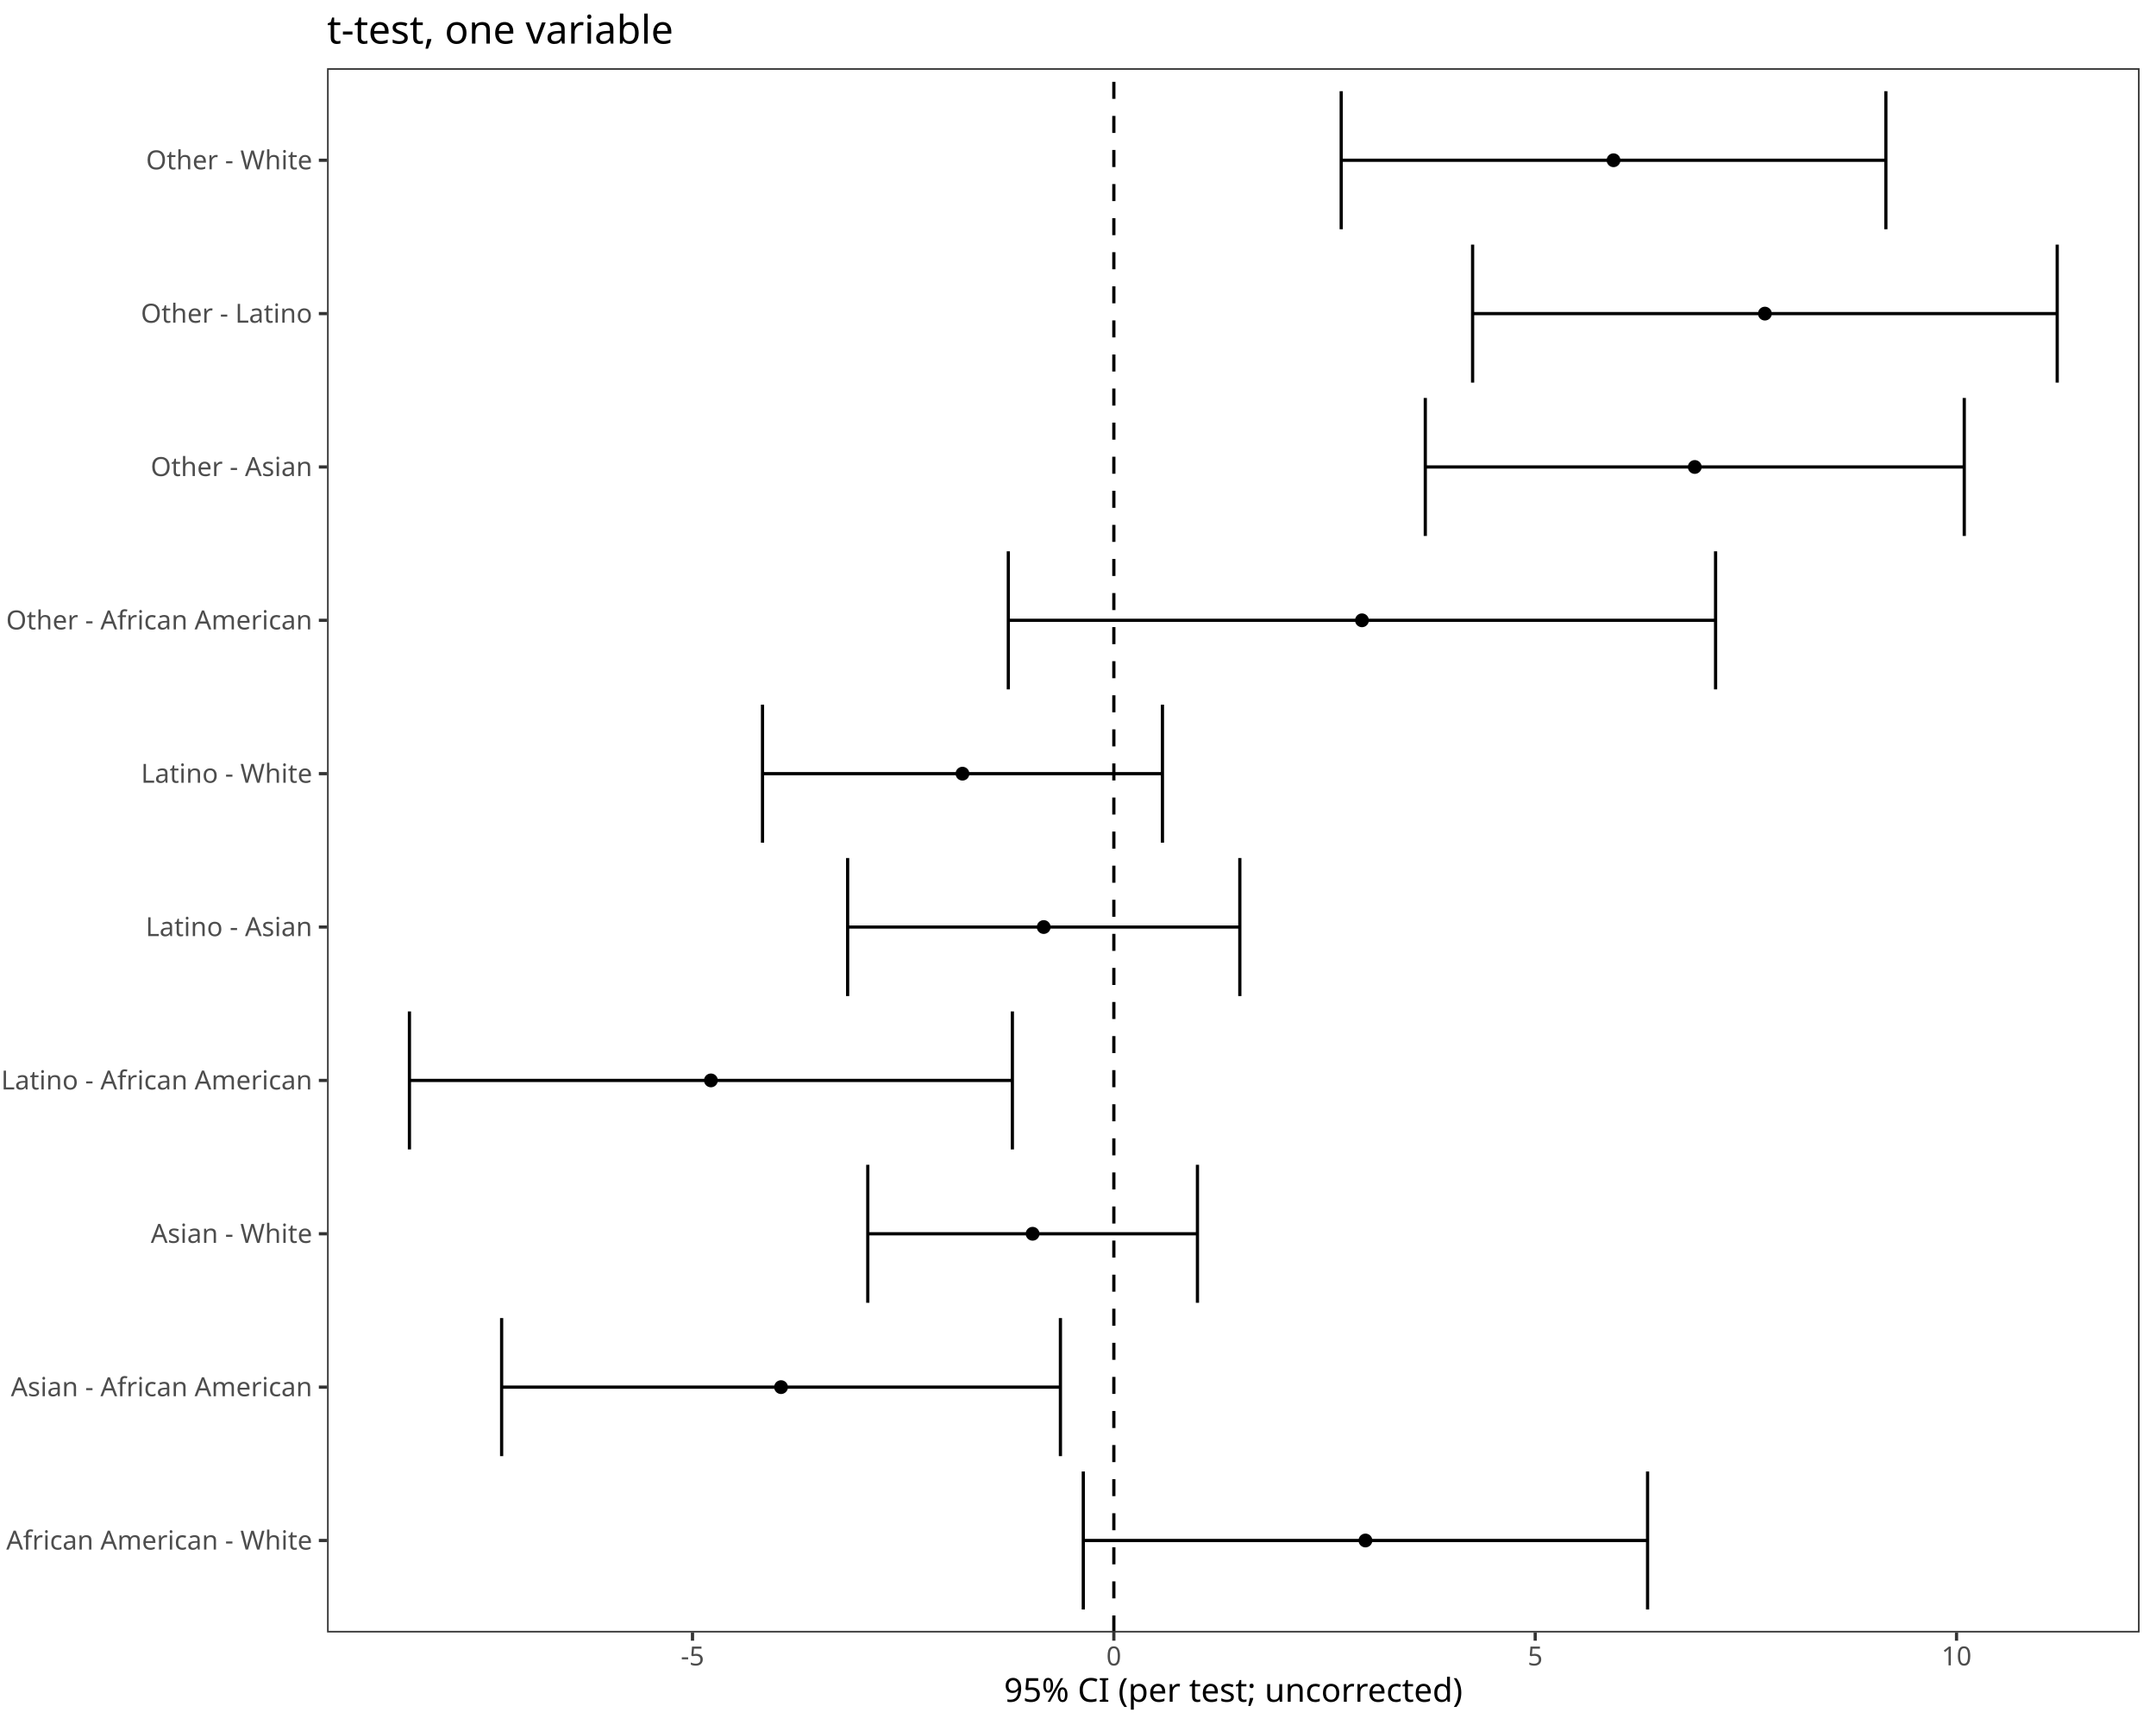
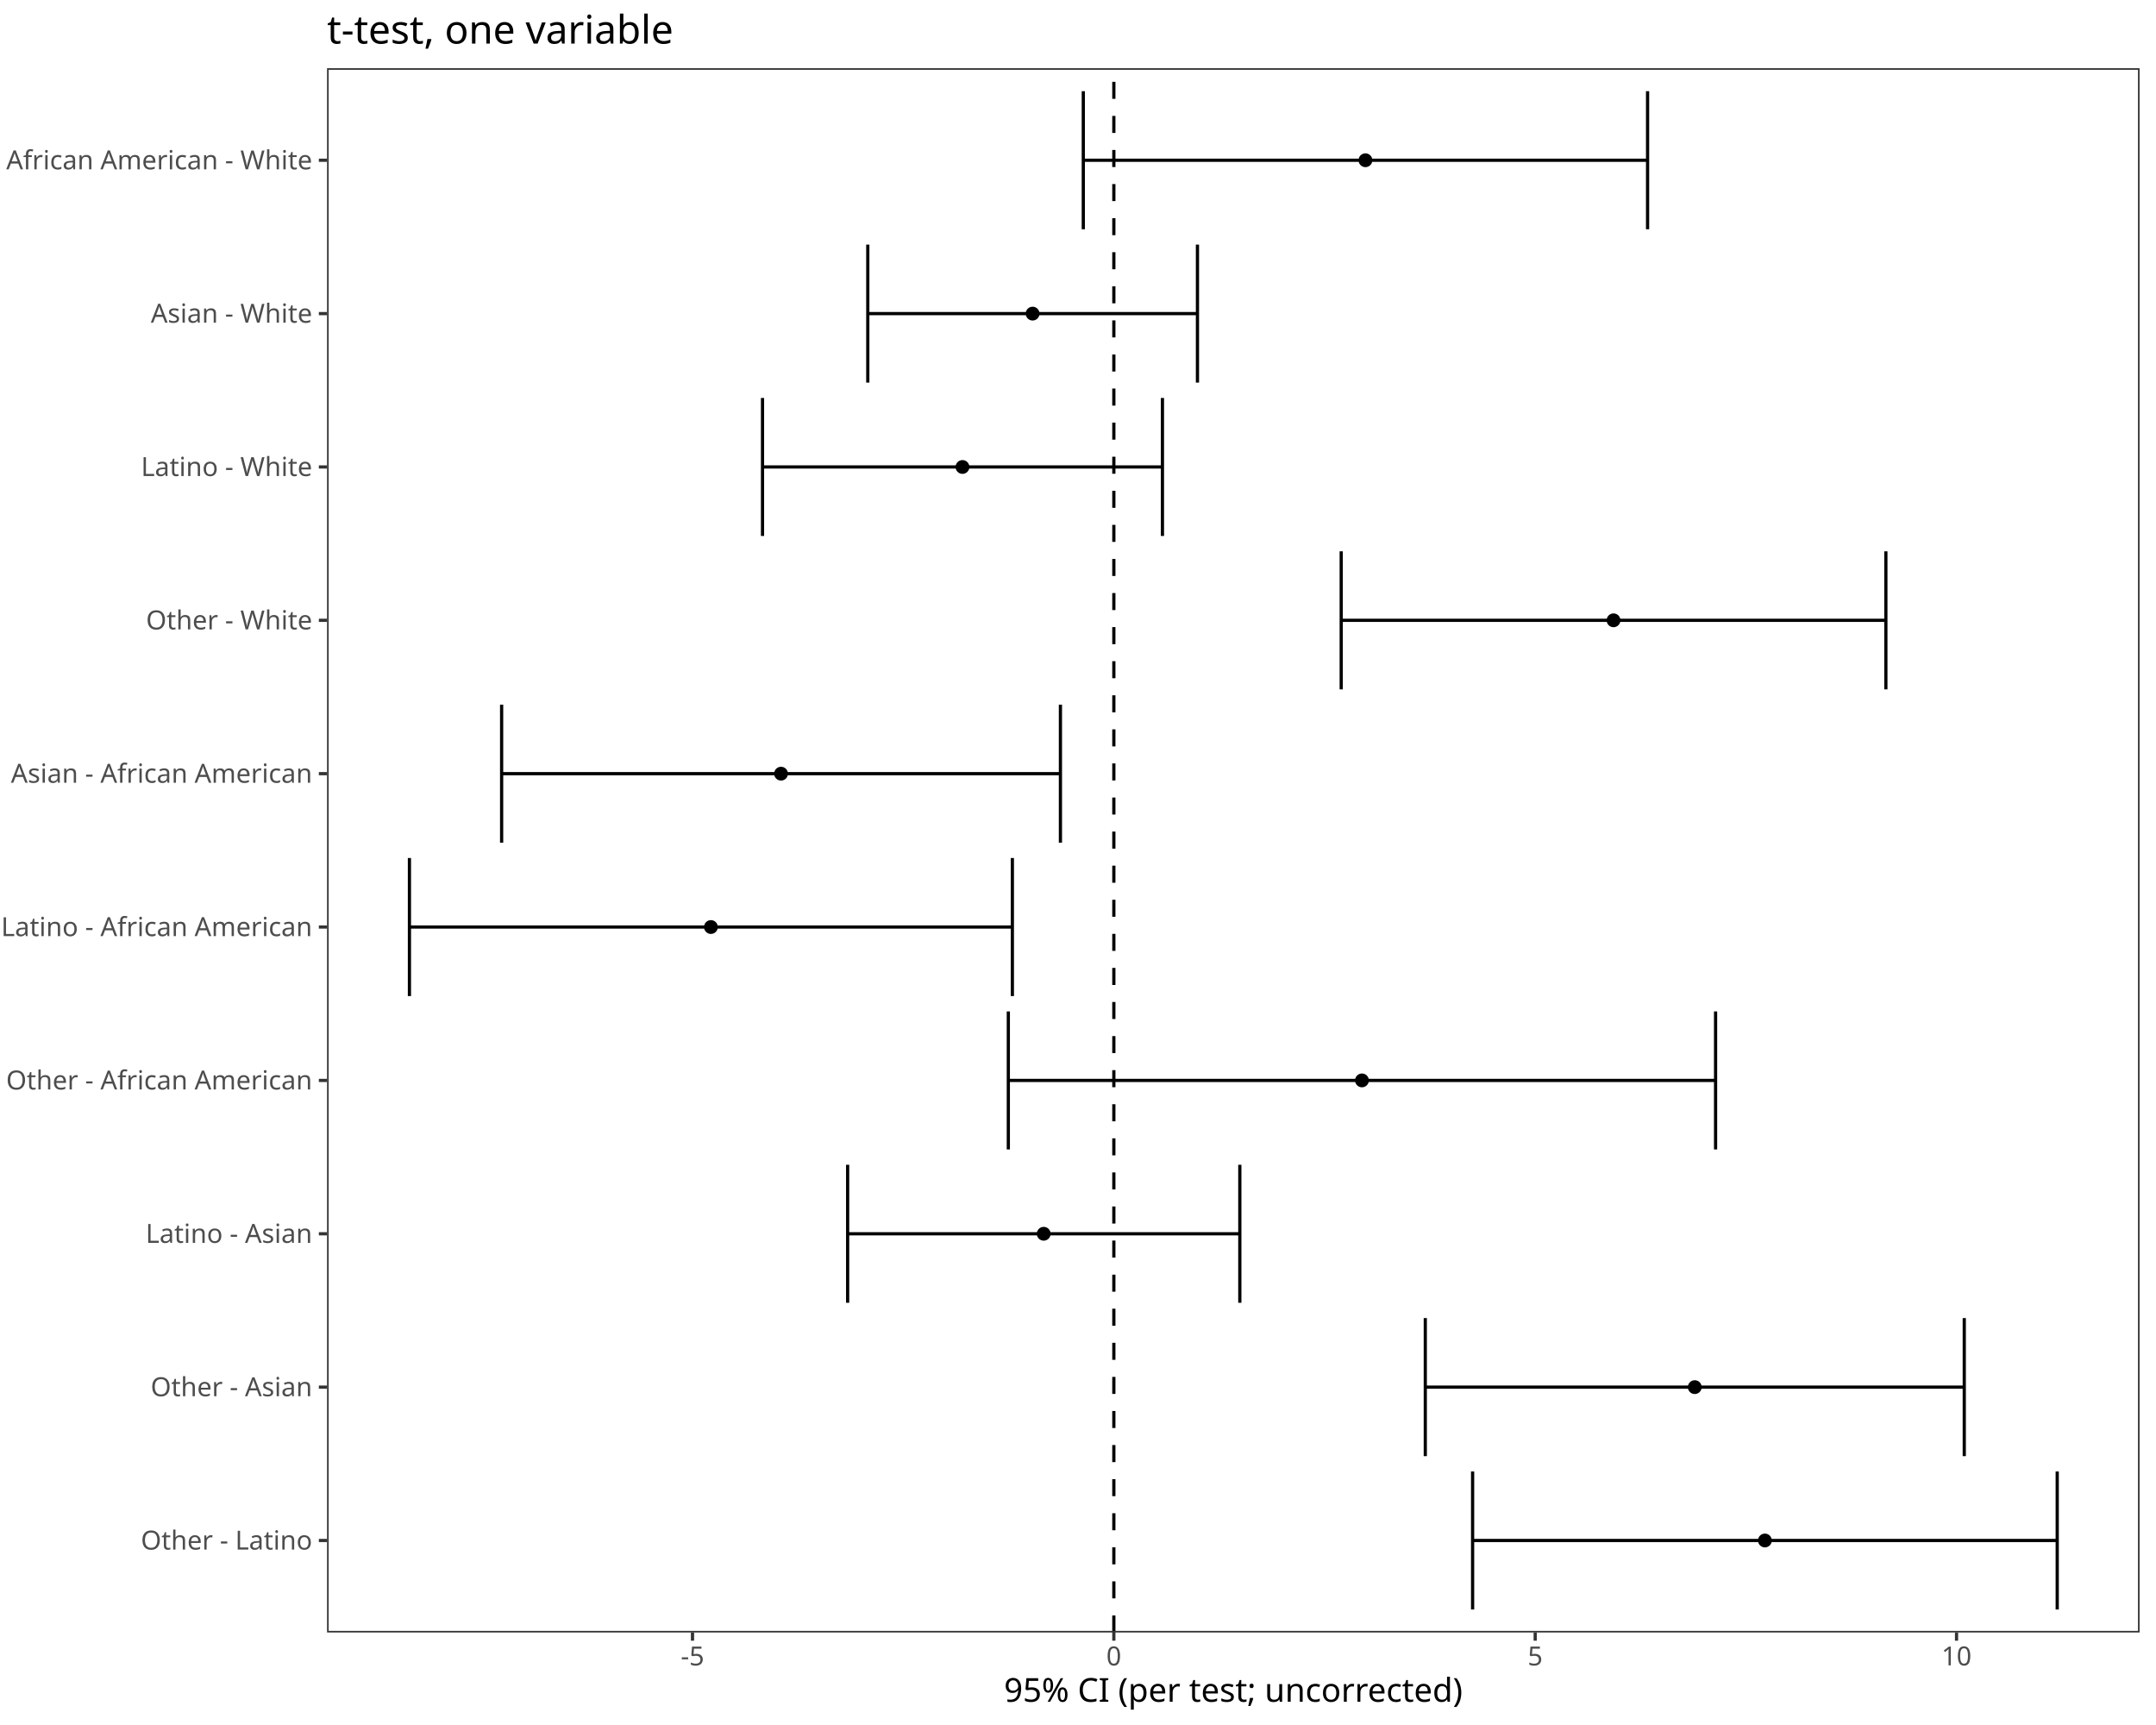
<svg xmlns="http://www.w3.org/2000/svg" class="svglite" data-engine-version="2.0" width="720.00pt" height="576.00pt" viewBox="0 0 720.00 576.00">
  <defs>
    <style type="text/css">
    .svglite line, .svglite polyline, .svglite polygon, .svglite path, .svglite rect, .svglite circle {
      fill: none;
      stroke: #000000;
      stroke-linecap: round;
      stroke-linejoin: round;
      stroke-miterlimit: 10.00;
    }
  </style>
  </defs>
  <rect width="100%" height="100%" style="stroke: none; fill: #FFFFFF;" />
  <defs>
    <clipPath id="cpMC4wMHw3MjAuMDB8MC4wMHw1NzYuMDA=">
      <rect x="0.00" y="0.00" width="720.00" height="576.00" />
    </clipPath>
  </defs>
  <g clip-path="url(#cpMC4wMHw3MjAuMDB8MC4wMHw1NzYuMDA=)">
    <rect x="0.00" y="0.00" width="720.00" height="576.00" style="stroke-width: 1.07; stroke: #FFFFFF; fill: #FFFFFF;" />
  </g>
  <defs>
    <clipPath id="cpMTA5LjIyfDcxNC41MnwyMi43OHw1NDUuMTE=">
      <rect x="109.22" y="22.78" width="605.30" height="522.33" />
    </clipPath>
  </defs>
  <g clip-path="url(#cpMTA5LjIyfDcxNC41MnwyMi43OHw1NDUuMTE=)">
    <rect x="109.22" y="22.78" width="605.30" height="522.33" style="stroke-width: 1.07; stroke: none; fill: #FFFFFF;" />
-     <circle cx="455.99" cy="514.39" r="1.95" style="stroke-width: 0.71; fill: #000000;" />
-     <circle cx="344.84" cy="411.97" r="1.95" style="stroke-width: 0.71; fill: #000000;" />
-     <circle cx="321.42" cy="258.34" r="1.95" style="stroke-width: 0.71; fill: #000000;" />
-     <circle cx="538.84" cy="53.51" r="1.95" style="stroke-width: 0.71; fill: #000000;" />
-     <circle cx="260.83" cy="463.18" r="1.95" style="stroke-width: 0.71; fill: #000000;" />
-     <circle cx="237.41" cy="360.76" r="1.95" style="stroke-width: 0.71; fill: #000000;" />
-     <circle cx="454.83" cy="207.13" r="1.95" style="stroke-width: 0.71; fill: #000000;" />
-     <circle cx="348.55" cy="309.55" r="1.95" style="stroke-width: 0.71; fill: #000000;" />
-     <circle cx="565.97" cy="155.93" r="1.95" style="stroke-width: 0.71; fill: #000000;" />
-     <circle cx="589.39" cy="104.72" r="1.95" style="stroke-width: 0.71; fill: #000000;" />
-     <polyline points="550.21,537.43 550.21,491.34 " style="stroke-width: 1.07; stroke-linecap: butt;" />
-     <polyline points="550.21,514.39 361.77,514.39 " style="stroke-width: 1.07; stroke-linecap: butt;" />
-     <polyline points="361.77,537.43 361.77,491.34 " style="stroke-width: 1.07; stroke-linecap: butt;" />
-     <polyline points="399.89,435.01 399.89,388.93 " style="stroke-width: 1.07; stroke-linecap: butt;" />
-     <polyline points="399.89,411.97 289.80,411.97 " style="stroke-width: 1.07; stroke-linecap: butt;" />
-     <polyline points="289.80,435.01 289.80,388.93 " style="stroke-width: 1.07; stroke-linecap: butt;" />
-     <polyline points="388.20,281.39 388.20,235.30 " style="stroke-width: 1.07; stroke-linecap: butt;" />
-     <polyline points="388.20,258.34 254.64,258.34 " style="stroke-width: 1.07; stroke-linecap: butt;" />
-     <polyline points="254.64,281.39 254.64,235.30 " style="stroke-width: 1.07; stroke-linecap: butt;" />
-     <polyline points="629.79,76.55 629.79,30.46 " style="stroke-width: 1.07; stroke-linecap: butt;" />
-     <polyline points="629.79,53.51 447.90,53.51 " style="stroke-width: 1.07; stroke-linecap: butt;" />
-     <polyline points="447.90,76.55 447.90,30.46 " style="stroke-width: 1.07; stroke-linecap: butt;" />
-     <polyline points="354.13,486.22 354.13,440.13 " style="stroke-width: 1.07; stroke-linecap: butt;" />
-     <polyline points="354.13,463.18 167.52,463.18 " style="stroke-width: 1.07; stroke-linecap: butt;" />
-     <polyline points="167.52,486.22 167.52,440.13 " style="stroke-width: 1.07; stroke-linecap: butt;" />
-     <polyline points="338.08,383.80 338.08,337.72 " style="stroke-width: 1.07; stroke-linecap: butt;" />
-     <polyline points="338.08,360.76 136.73,360.76 " style="stroke-width: 1.07; stroke-linecap: butt;" />
-     <polyline points="136.73,383.80 136.73,337.72 " style="stroke-width: 1.07; stroke-linecap: butt;" />
-     <polyline points="572.92,230.18 572.92,184.09 " style="stroke-width: 1.07; stroke-linecap: butt;" />
-     <polyline points="572.92,207.13 336.73,207.13 " style="stroke-width: 1.07; stroke-linecap: butt;" />
-     <polyline points="336.73,230.18 336.73,184.09 " style="stroke-width: 1.07; stroke-linecap: butt;" />
-     <polyline points="414.04,332.60 414.04,286.51 " style="stroke-width: 1.07; stroke-linecap: butt;" />
-     <polyline points="414.04,309.55 283.07,309.55 " style="stroke-width: 1.07; stroke-linecap: butt;" />
-     <polyline points="283.07,332.60 283.07,286.51 " style="stroke-width: 1.07; stroke-linecap: butt;" />
-     <polyline points="655.97,178.97 655.97,132.88 " style="stroke-width: 1.07; stroke-linecap: butt;" />
-     <polyline points="655.97,155.93 475.98,155.93 " style="stroke-width: 1.07; stroke-linecap: butt;" />
-     <polyline points="475.98,178.97 475.98,132.88 " style="stroke-width: 1.07; stroke-linecap: butt;" />
-     <polyline points="687.01,127.76 687.01,81.67 " style="stroke-width: 1.07; stroke-linecap: butt;" />
-     <polyline points="687.01,104.72 491.78,104.72 " style="stroke-width: 1.07; stroke-linecap: butt;" />
-     <polyline points="491.78,127.76 491.78,81.67 " style="stroke-width: 1.07; stroke-linecap: butt;" />
+     <circle cx="455.99" cy="53.51" r="1.95" style="stroke-width: 0.71; fill: #000000;" />
+     <circle cx="344.84" cy="104.72" r="1.95" style="stroke-width: 0.71; fill: #000000;" />
+     <circle cx="321.42" cy="155.93" r="1.95" style="stroke-width: 0.71; fill: #000000;" />
+     <circle cx="538.84" cy="207.13" r="1.95" style="stroke-width: 0.71; fill: #000000;" />
+     <circle cx="260.83" cy="258.34" r="1.95" style="stroke-width: 0.71; fill: #000000;" />
+     <circle cx="237.41" cy="309.55" r="1.95" style="stroke-width: 0.71; fill: #000000;" />
+     <circle cx="454.83" cy="360.76" r="1.95" style="stroke-width: 0.71; fill: #000000;" />
+     <circle cx="348.55" cy="411.97" r="1.95" style="stroke-width: 0.71; fill: #000000;" />
+     <circle cx="565.97" cy="463.18" r="1.95" style="stroke-width: 0.71; fill: #000000;" />
+     <circle cx="589.39" cy="514.39" r="1.95" style="stroke-width: 0.71; fill: #000000;" />
+     <polyline points="550.21,76.55 550.21,30.46 " style="stroke-width: 1.07; stroke-linecap: butt;" />
+     <polyline points="550.21,53.51 361.77,53.51 " style="stroke-width: 1.07; stroke-linecap: butt;" />
+     <polyline points="361.77,76.55 361.77,30.46 " style="stroke-width: 1.07; stroke-linecap: butt;" />
+     <polyline points="399.89,127.76 399.89,81.67 " style="stroke-width: 1.07; stroke-linecap: butt;" />
+     <polyline points="399.89,104.72 289.80,104.72 " style="stroke-width: 1.07; stroke-linecap: butt;" />
+     <polyline points="289.80,127.76 289.80,81.67 " style="stroke-width: 1.07; stroke-linecap: butt;" />
+     <polyline points="388.20,178.97 388.20,132.88 " style="stroke-width: 1.07; stroke-linecap: butt;" />
+     <polyline points="388.20,155.93 254.64,155.93 " style="stroke-width: 1.07; stroke-linecap: butt;" />
+     <polyline points="254.64,178.97 254.64,132.88 " style="stroke-width: 1.07; stroke-linecap: butt;" />
+     <polyline points="629.79,230.18 629.79,184.09 " style="stroke-width: 1.07; stroke-linecap: butt;" />
+     <polyline points="629.79,207.13 447.90,207.13 " style="stroke-width: 1.07; stroke-linecap: butt;" />
+     <polyline points="447.90,230.18 447.90,184.09 " style="stroke-width: 1.07; stroke-linecap: butt;" />
+     <polyline points="354.13,281.39 354.13,235.30 " style="stroke-width: 1.07; stroke-linecap: butt;" />
+     <polyline points="354.13,258.34 167.52,258.34 " style="stroke-width: 1.07; stroke-linecap: butt;" />
+     <polyline points="167.52,281.39 167.52,235.30 " style="stroke-width: 1.07; stroke-linecap: butt;" />
+     <polyline points="338.08,332.60 338.08,286.51 " style="stroke-width: 1.07; stroke-linecap: butt;" />
+     <polyline points="338.08,309.55 136.73,309.55 " style="stroke-width: 1.07; stroke-linecap: butt;" />
+     <polyline points="136.73,332.60 136.73,286.51 " style="stroke-width: 1.07; stroke-linecap: butt;" />
+     <polyline points="572.92,383.80 572.92,337.72 " style="stroke-width: 1.07; stroke-linecap: butt;" />
+     <polyline points="572.92,360.76 336.73,360.76 " style="stroke-width: 1.07; stroke-linecap: butt;" />
+     <polyline points="336.73,383.80 336.73,337.72 " style="stroke-width: 1.07; stroke-linecap: butt;" />
+     <polyline points="414.04,435.01 414.04,388.93 " style="stroke-width: 1.07; stroke-linecap: butt;" />
+     <polyline points="414.04,411.97 283.07,411.97 " style="stroke-width: 1.07; stroke-linecap: butt;" />
+     <polyline points="283.07,435.01 283.07,388.93 " style="stroke-width: 1.07; stroke-linecap: butt;" />
+     <polyline points="655.97,486.22 655.97,440.13 " style="stroke-width: 1.07; stroke-linecap: butt;" />
+     <polyline points="655.97,463.18 475.98,463.18 " style="stroke-width: 1.07; stroke-linecap: butt;" />
+     <polyline points="475.98,486.22 475.98,440.13 " style="stroke-width: 1.07; stroke-linecap: butt;" />
+     <polyline points="687.01,537.43 687.01,491.34 " style="stroke-width: 1.07; stroke-linecap: butt;" />
+     <polyline points="687.01,514.39 491.78,514.39 " style="stroke-width: 1.07; stroke-linecap: butt;" />
+     <polyline points="491.78,537.43 491.78,491.34 " style="stroke-width: 1.07; stroke-linecap: butt;" />
    <line x1="371.97" y1="545.11" x2="371.97" y2="22.78" style="stroke-width: 1.07; stroke-dasharray: 5.69,5.69; stroke-linecap: butt;" />
    <rect x="109.22" y="22.78" width="605.30" height="522.33" style="stroke-width: 1.07; stroke: #333333;" />
  </g>
  <g clip-path="url(#cpMC4wMHw3MjAuMDB8MC4wMHw1NzYuMDA=)">
-     <text x="104.29" y="517.42" text-anchor="end" style="font-size: 8.80px; fill: #4D4D4D; font-family: sans;" textLength="97.33px" lengthAdjust="spacingAndGlyphs">African American - White</text>
-     <text x="104.29" y="466.21" text-anchor="end" style="font-size: 8.80px; fill: #4D4D4D; font-family: sans;" textLength="96.85px" lengthAdjust="spacingAndGlyphs">Asian - African American</text>
-     <text x="104.29" y="415.00" text-anchor="end" style="font-size: 8.80px; fill: #4D4D4D; font-family: sans;" textLength="52.33px" lengthAdjust="spacingAndGlyphs">Asian - White</text>
-     <text x="104.29" y="363.79" text-anchor="end" style="font-size: 8.80px; fill: #4D4D4D; font-family: sans;" textLength="98.81px" lengthAdjust="spacingAndGlyphs">Latino - African American</text>
-     <text x="104.29" y="312.58" text-anchor="end" style="font-size: 8.80px; fill: #4D4D4D; font-family: sans;" textLength="53.81px" lengthAdjust="spacingAndGlyphs">Latino - Asian</text>
-     <text x="104.29" y="261.37" text-anchor="end" style="font-size: 8.80px; fill: #4D4D4D; font-family: sans;" textLength="54.29px" lengthAdjust="spacingAndGlyphs">Latino - White</text>
-     <text x="104.29" y="210.16" text-anchor="end" style="font-size: 8.80px; fill: #4D4D4D; font-family: sans;" textLength="96.85px" lengthAdjust="spacingAndGlyphs">Other - African American</text>
-     <text x="104.29" y="158.95" text-anchor="end" style="font-size: 8.80px; fill: #4D4D4D; font-family: sans;" textLength="51.85px" lengthAdjust="spacingAndGlyphs">Other - Asian</text>
-     <text x="104.29" y="107.75" text-anchor="end" style="font-size: 8.80px; fill: #4D4D4D; font-family: sans;" textLength="53.81px" lengthAdjust="spacingAndGlyphs">Other - Latino</text>
-     <text x="104.29" y="56.54" text-anchor="end" style="font-size: 8.80px; fill: #4D4D4D; font-family: sans;" textLength="52.32px" lengthAdjust="spacingAndGlyphs">Other - White</text>
+     <text x="104.29" y="517.42" text-anchor="end" style="font-size: 8.80px; fill: #4D4D4D; font-family: sans;" textLength="53.81px" lengthAdjust="spacingAndGlyphs">Other - Latino</text>
+     <text x="104.29" y="466.21" text-anchor="end" style="font-size: 8.80px; fill: #4D4D4D; font-family: sans;" textLength="51.85px" lengthAdjust="spacingAndGlyphs">Other - Asian</text>
+     <text x="104.29" y="415.00" text-anchor="end" style="font-size: 8.80px; fill: #4D4D4D; font-family: sans;" textLength="53.81px" lengthAdjust="spacingAndGlyphs">Latino - Asian</text>
+     <text x="104.29" y="363.79" text-anchor="end" style="font-size: 8.80px; fill: #4D4D4D; font-family: sans;" textLength="96.85px" lengthAdjust="spacingAndGlyphs">Other - African American</text>
+     <text x="104.29" y="312.58" text-anchor="end" style="font-size: 8.80px; fill: #4D4D4D; font-family: sans;" textLength="98.81px" lengthAdjust="spacingAndGlyphs">Latino - African American</text>
+     <text x="104.29" y="261.37" text-anchor="end" style="font-size: 8.80px; fill: #4D4D4D; font-family: sans;" textLength="96.85px" lengthAdjust="spacingAndGlyphs">Asian - African American</text>
+     <text x="104.29" y="210.16" text-anchor="end" style="font-size: 8.80px; fill: #4D4D4D; font-family: sans;" textLength="52.32px" lengthAdjust="spacingAndGlyphs">Other - White</text>
+     <text x="104.29" y="158.95" text-anchor="end" style="font-size: 8.80px; fill: #4D4D4D; font-family: sans;" textLength="54.29px" lengthAdjust="spacingAndGlyphs">Latino - White</text>
+     <text x="104.29" y="107.75" text-anchor="end" style="font-size: 8.80px; fill: #4D4D4D; font-family: sans;" textLength="52.33px" lengthAdjust="spacingAndGlyphs">Asian - White</text>
+     <text x="104.29" y="56.54" text-anchor="end" style="font-size: 8.80px; fill: #4D4D4D; font-family: sans;" textLength="97.33px" lengthAdjust="spacingAndGlyphs">African American - White</text>
    <polyline points="106.48,514.39 109.22,514.39 " style="stroke-width: 1.07; stroke: #333333; stroke-linecap: butt;" />
    <polyline points="106.48,463.18 109.22,463.18 " style="stroke-width: 1.07; stroke: #333333; stroke-linecap: butt;" />
    <polyline points="106.48,411.97 109.22,411.97 " style="stroke-width: 1.07; stroke: #333333; stroke-linecap: butt;" />
    <polyline points="106.48,360.76 109.22,360.76 " style="stroke-width: 1.07; stroke: #333333; stroke-linecap: butt;" />
    <polyline points="106.48,309.55 109.22,309.55 " style="stroke-width: 1.07; stroke: #333333; stroke-linecap: butt;" />
    <polyline points="106.48,258.34 109.22,258.34 " style="stroke-width: 1.07; stroke: #333333; stroke-linecap: butt;" />
    <polyline points="106.48,207.13 109.22,207.13 " style="stroke-width: 1.07; stroke: #333333; stroke-linecap: butt;" />
    <polyline points="106.48,155.93 109.22,155.93 " style="stroke-width: 1.07; stroke: #333333; stroke-linecap: butt;" />
    <polyline points="106.48,104.72 109.22,104.72 " style="stroke-width: 1.07; stroke: #333333; stroke-linecap: butt;" />
    <polyline points="106.48,53.51 109.22,53.51 " style="stroke-width: 1.07; stroke: #333333; stroke-linecap: butt;" />
    <polyline points="231.26,547.85 231.26,545.11 " style="stroke-width: 1.07; stroke: #333333; stroke-linecap: butt;" />
    <polyline points="371.97,547.85 371.97,545.11 " style="stroke-width: 1.07; stroke: #333333; stroke-linecap: butt;" />
    <polyline points="512.68,547.85 512.68,545.11 " style="stroke-width: 1.07; stroke: #333333; stroke-linecap: butt;" />
    <polyline points="653.39,547.85 653.39,545.11 " style="stroke-width: 1.07; stroke: #333333; stroke-linecap: butt;" />
    <text x="231.26" y="556.10" text-anchor="middle" style="font-size: 8.80px; fill: #4D4D4D; font-family: sans;" textLength="7.82px" lengthAdjust="spacingAndGlyphs">-5</text>
    <text x="371.97" y="556.10" text-anchor="middle" style="font-size: 8.80px; fill: #4D4D4D; font-family: sans;" textLength="4.89px" lengthAdjust="spacingAndGlyphs">0</text>
    <text x="512.68" y="556.10" text-anchor="middle" style="font-size: 8.80px; fill: #4D4D4D; font-family: sans;" textLength="4.89px" lengthAdjust="spacingAndGlyphs">5</text>
    <text x="653.39" y="556.10" text-anchor="middle" style="font-size: 8.80px; fill: #4D4D4D; font-family: sans;" textLength="9.79px" lengthAdjust="spacingAndGlyphs">10</text>
    <text x="411.87" y="568.24" text-anchor="middle" style="font-size: 11.00px; font-family: sans;" textLength="147.36px" lengthAdjust="spacingAndGlyphs">95% CI (per test; uncorrected)</text>
    <text x="109.22" y="14.56" style="font-size: 13.20px; font-family: sans;" textLength="108.60px" lengthAdjust="spacingAndGlyphs">t-test, one variable</text>
  </g>
</svg>
